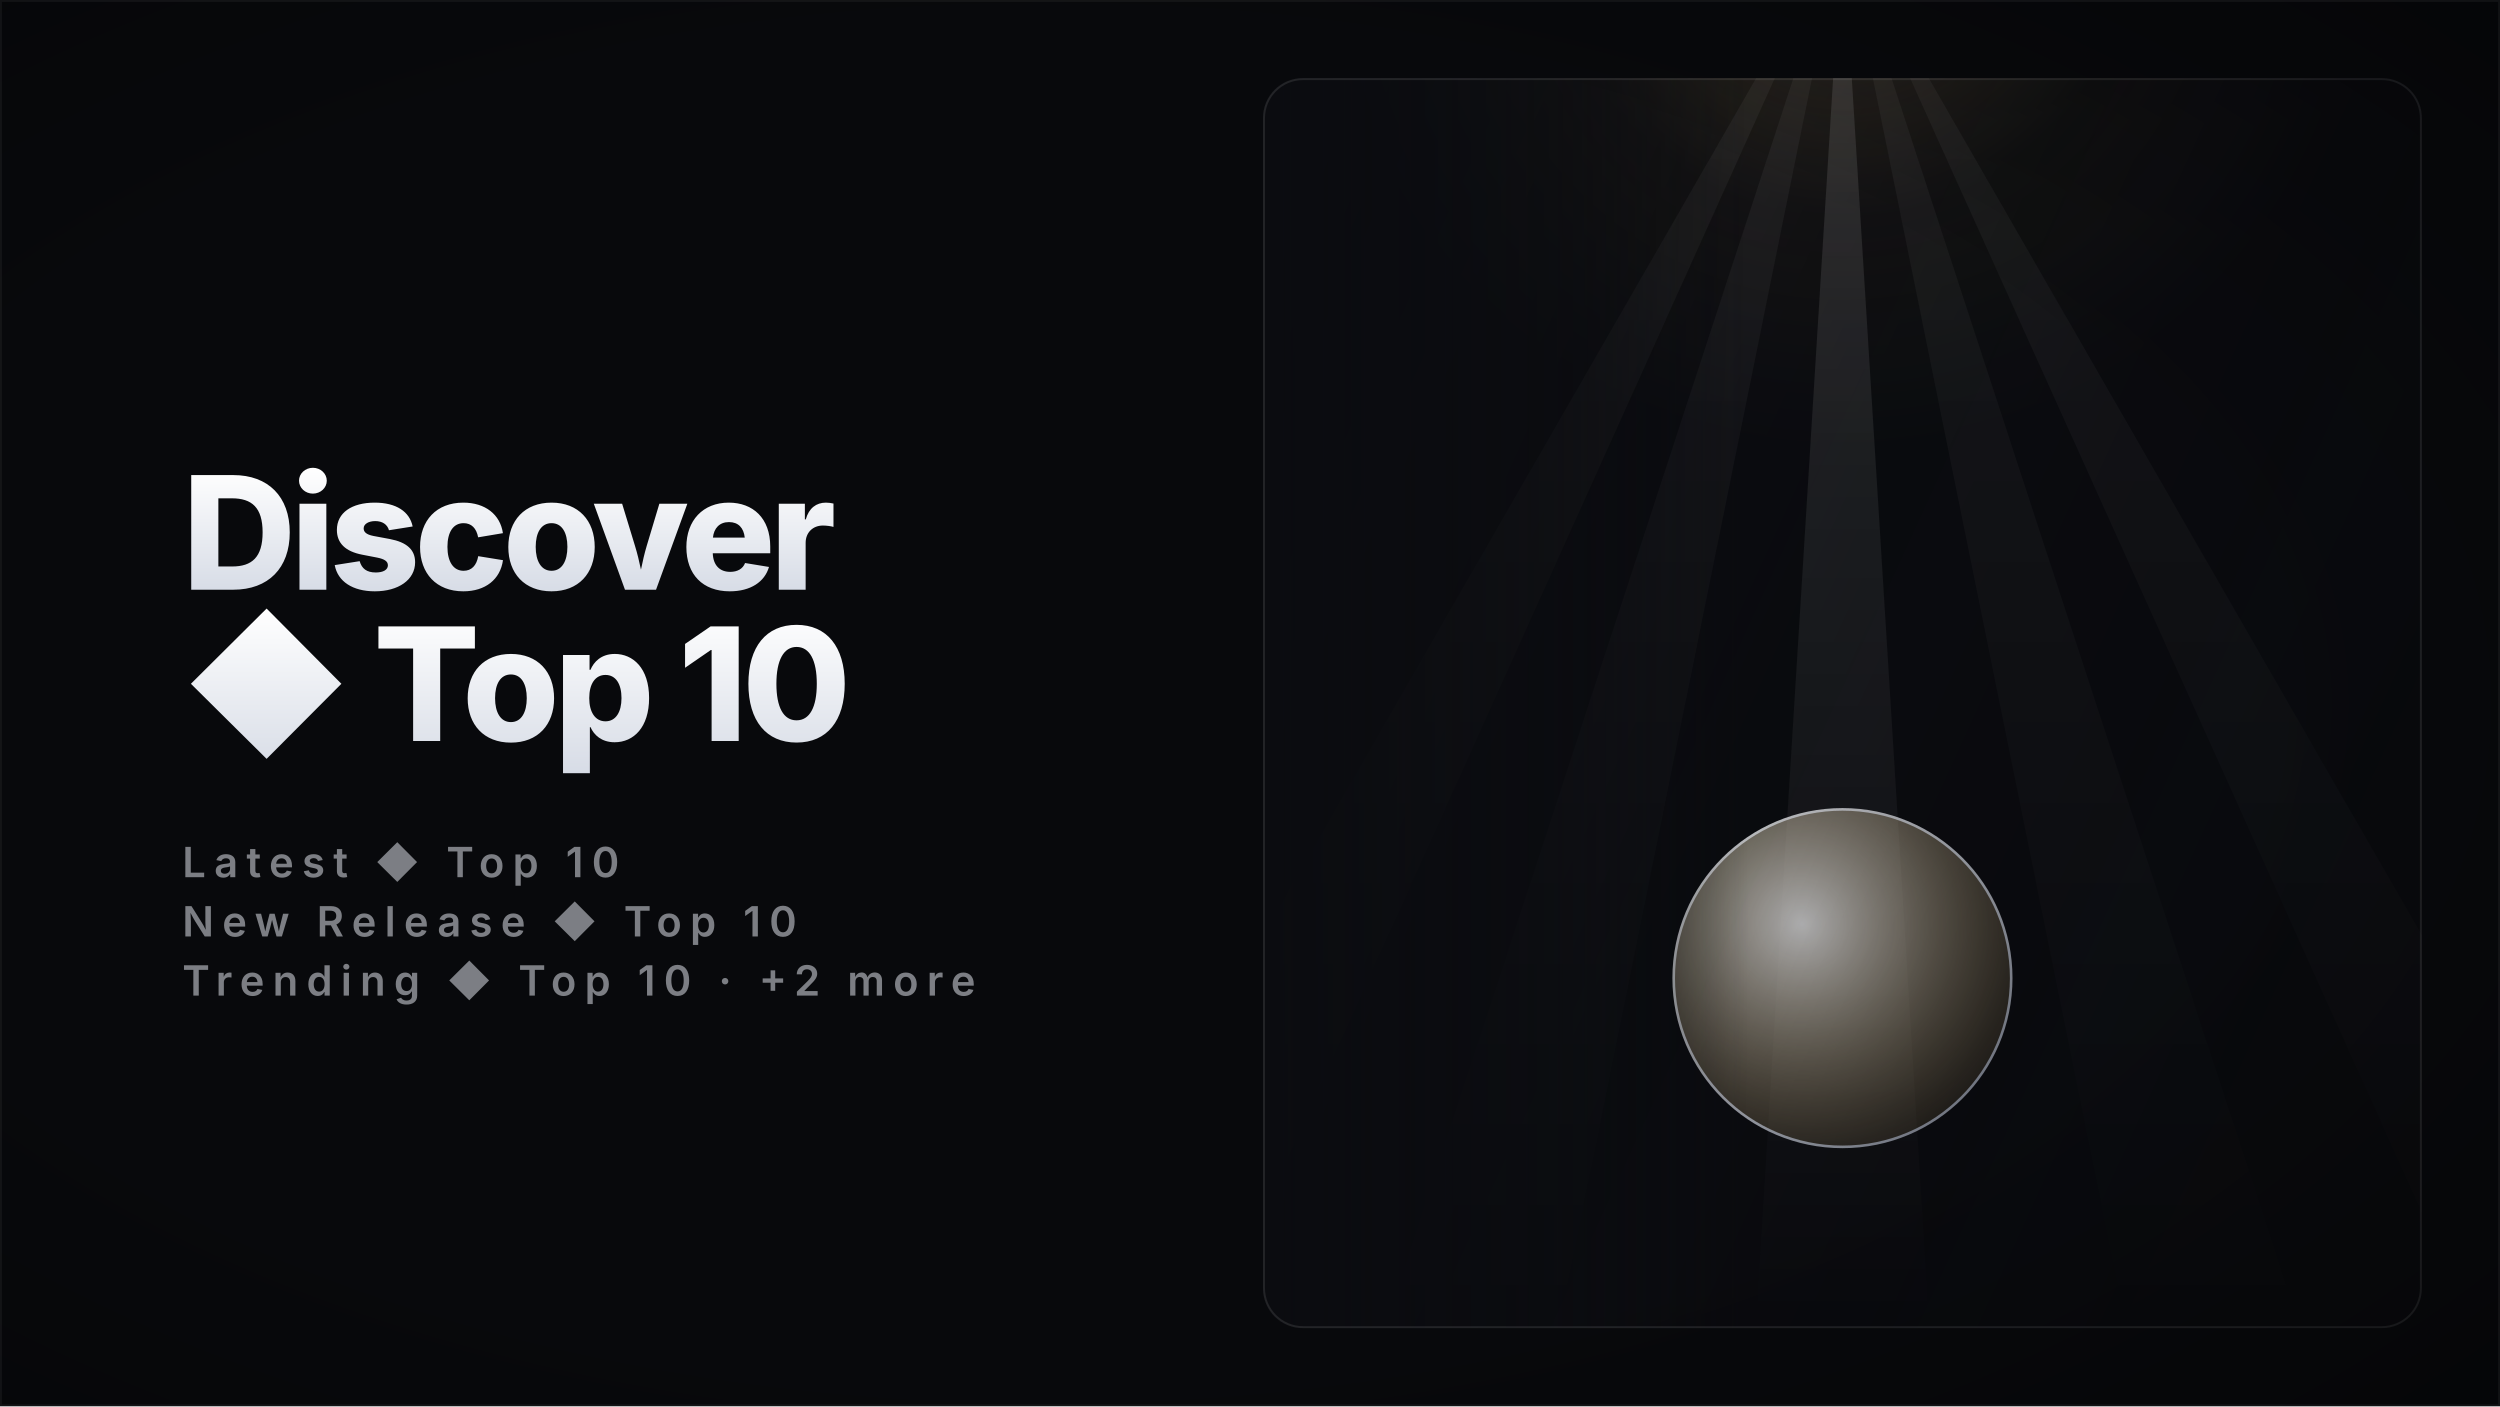
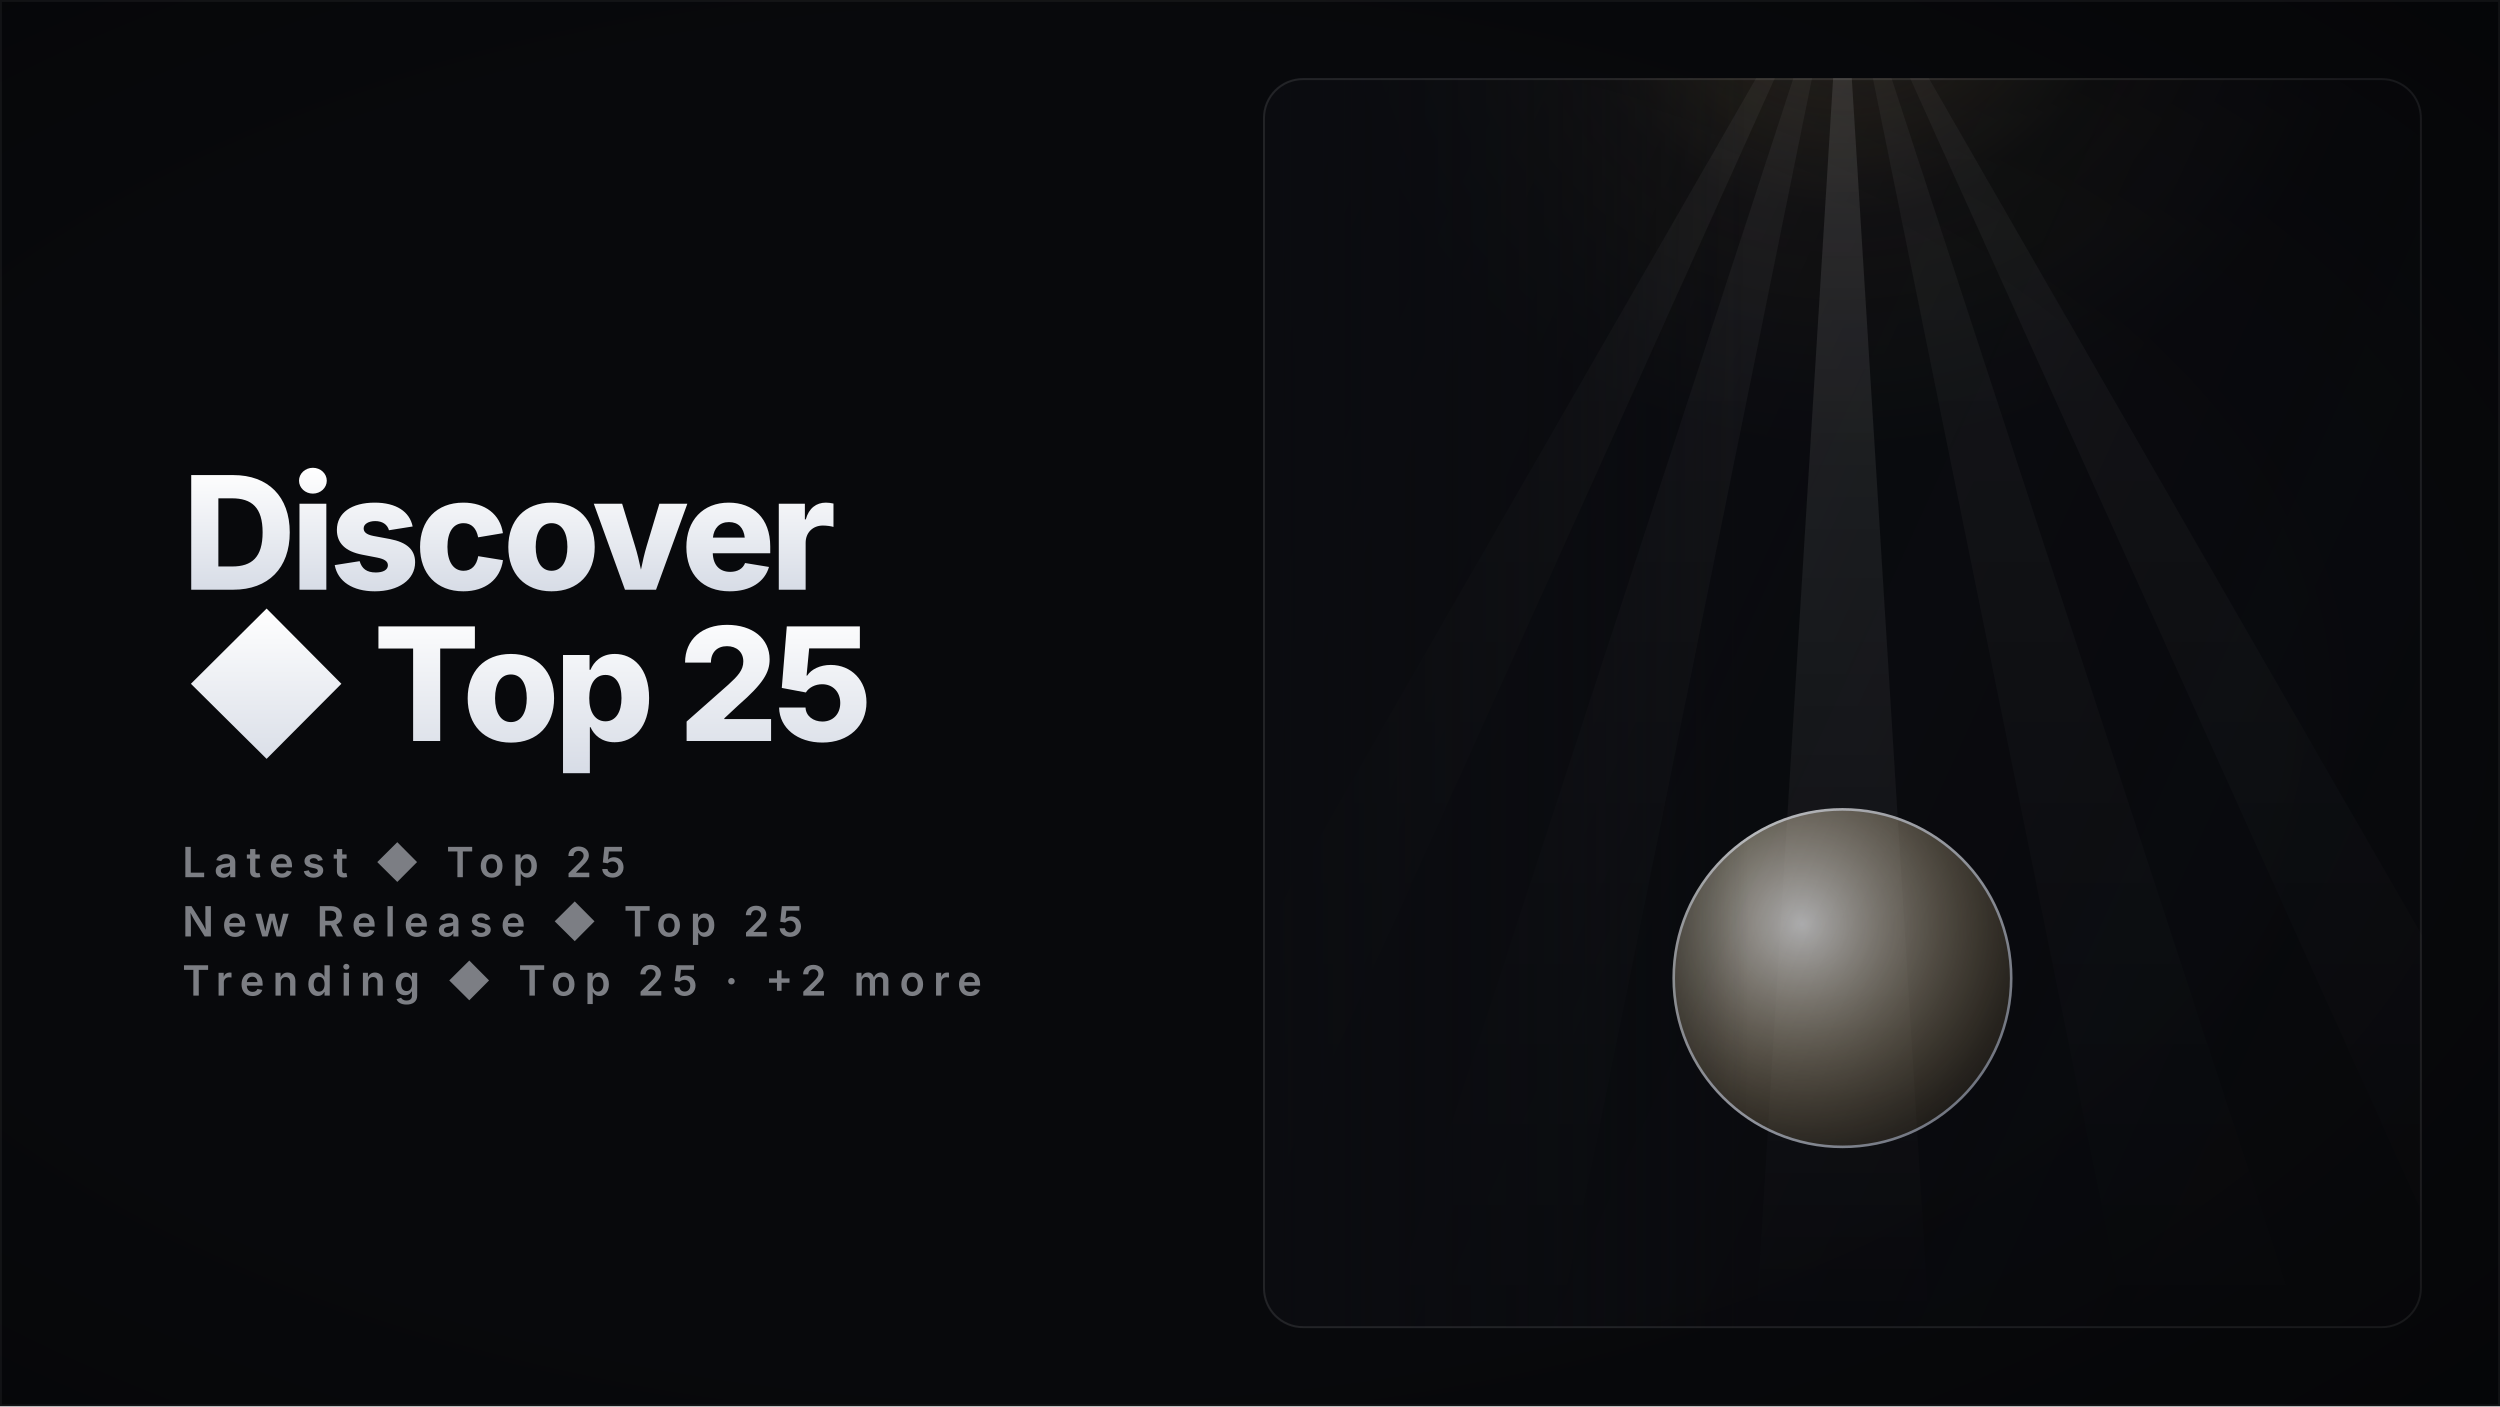
- <svg xmlns="http://www.w3.org/2000/svg" width="1920" height="1080" viewBox="0 0 1920 1080" role="img" aria-label="Discover ◆ Top 10 — movies collection cover" shape-rendering="geometricPrecision" text-rendering="geometricPrecision">
+ <svg xmlns="http://www.w3.org/2000/svg" width="1920" height="1080" viewBox="0 0 1920 1080" role="img" aria-label="Discover ◆ Top 25 — movies collection cover" shape-rendering="geometricPrecision" text-rendering="geometricPrecision">
  <defs>
    <linearGradient id="titleFill" x1="0" y1="0" x2="0" y2="1">
      <stop offset="0" stop-color="#FFFFFF" />
      <stop offset="1" stop-color="#D7DCE6" />
    </linearGradient>
    <linearGradient id="feather" x1="0" y1="0" x2="1" y2="0">
      <stop offset="0" stop-color="#0B0C10" stop-opacity="1" />
      <stop offset="0.6" stop-color="#0B0C10" stop-opacity="0.55" />
      <stop offset="1" stop-color="#0B0C10" stop-opacity="0" />
    </linearGradient>
    <linearGradient id="panelShade" x1="0" y1="0" x2="1" y2="0.5">
      <stop offset="0" stop-color="rgba(6,7,10,0)" />
      <stop offset="1" stop-color="rgba(6,7,10,0.42)" />
    </linearGradient>
    <radialGradient id="vignette" cx="0.42" cy="0.5" r="0.85">
      <stop offset="0.55" stop-color="rgba(0,0,0,0)" />
      <stop offset="1" stop-color="rgba(0,0,0,0.45)" />
    </radialGradient>
    <clipPath id="cardClip">
      <rect x="970" y="60" width="890" height="960" rx="30" />
    </clipPath>
    <linearGradient id="ivoryS" x1="0" y1="0" x2="1" y2="1">
      <stop offset="0" stop-color="#FFFFFF" />
      <stop offset="1" stop-color="#9AA2B4" />
    </linearGradient>
    <radialGradient id="glow" cx="0.5" cy="0.5" r="0.5">
      <stop offset="0" stop-color="#C8A96A" stop-opacity="0.26" />
      <stop offset="0.55" stop-color="#C8A96A" stop-opacity="0.05" />
      <stop offset="1" stop-color="#C8A96A" stop-opacity="0" />
    </radialGradient>
    <linearGradient id="beamG" x1="0" y1="0" x2="0" y2="1">
      <stop offset="0" stop-color="#FFFFFF" stop-opacity="0.34" />
      <stop offset="1" stop-color="#FFFFFF" stop-opacity="0" />
    </linearGradient>
    <linearGradient id="barG" x1="0" y1="1" x2="0" y2="0">
      <stop offset="0" stop-color="#3A3F4D" />
      <stop offset="0.6" stop-color="#C9CEDB" />
      <stop offset="1" stop-color="#FFFFFF" />
    </linearGradient>
    <linearGradient id="colG" x1="0" y1="1" x2="0" y2="0">
      <stop offset="0" stop-color="#4A5060" stop-opacity="0.85" />
      <stop offset="1" stop-color="#E8ECF4" />
    </linearGradient>
    <radialGradient id="disc" cx="0.38" cy="0.34" r="0.75">
      <stop offset="0" stop-color="#FFFFFF" stop-opacity="0.9" />
      <stop offset="1" stop-color="#C8A96A" stop-opacity="0.12" />
    </radialGradient>
    <style>
      .glow { animation: glowPulse 11s ease-in-out infinite; }
      @keyframes glowPulse { 0%,100% { opacity: 0.68; } 50% { opacity: 1; } }
      @media (prefers-reduced-motion: reduce) { .glow { animation: none; } }
    </style>
  </defs>
  <rect x="0" y="0" width="1920" height="1080" fill="#08090C" />
  <rect x="970" y="60" width="890" height="960" rx="30" fill="#0B0C10" />
  <g clip-path="url(#cardClip)">
    <g>
      <circle cx="1415" cy="-55.2" r="403.2" fill="url(#glow)" class="glow" />
      <polygon points="1415,-55.2 796.5,1020 930,1020" fill="url(#beamG)" opacity="0.2" />
      <polygon points="1415,-55.2 1063.5,1020 1197,1020" fill="url(#beamG)" opacity="0.2" />
      <polygon points="1415,-55.2 1348.3,1020 1481.8,1020" fill="url(#beamG)" opacity="0.46" />
      <polygon points="1415,-55.2 1633.1,1020 1766.6,1020" fill="url(#beamG)" opacity="0.2" />
      <polygon points="1415,-55.2 1900.1,1020 2033.6,1020" fill="url(#beamG)" opacity="0.2" />
      <circle cx="1415" cy="751.2" r="129.6" fill="url(#disc)" />
      <circle cx="1415" cy="751.2" r="129.6" fill="none" stroke="url(#ivoryS)" stroke-width="2" />
      <line x1="970" y1="751.2" x2="1860" y2="751.2" stroke="url(#ivoryS)" stroke-width="2" opacity="0.5" />
    </g>
    <rect x="970" y="60" width="890" height="960" fill="url(#panelShade)" />
    <rect x="970" y="60" width="373.8" height="960" fill="url(#feather)" />
  </g>
  <rect x="970.75" y="60.75" width="888.5" height="958.5" rx="30" fill="none" stroke="rgba(255,255,255,0.10)" stroke-width="1.5" />
  <rect x="0" y="0" width="1920" height="1080" fill="url(#vignette)" />
  <g>
    <text x="140" y="452.9" font-family="Inter" font-size="121" font-weight="800" letter-spacing="-4.24" fill="url(#titleFill)">Discover</text>
-     <text x="140" y="569.1" font-family="Inter" font-size="121" font-weight="800" letter-spacing="-4.24" fill="url(#titleFill)">◆ Top 10</text>
-     <text x="140" y="673.7" font-family="Inter" font-size="32" font-weight="600" letter-spacing="6.40" fill="rgba(231,235,243,0.52)">Latest ◆ Top 10</text>
-     <text x="140" y="719.2" font-family="Inter" font-size="32" font-weight="600" letter-spacing="6.40" fill="rgba(231,235,243,0.52)">New Release ◆ Top 10</text>
-     <text x="140" y="764.6" font-family="Inter" font-size="32" font-weight="600" letter-spacing="6.40" fill="rgba(231,235,243,0.52)">Trending ◆ Top 10  ·  +2 more</text>
+     <text x="140" y="569.1" font-family="Inter" font-size="121" font-weight="800" letter-spacing="-4.24" fill="url(#titleFill)">◆ Top 25</text>
+     <text x="140" y="673.7" font-family="Inter" font-size="32" font-weight="600" letter-spacing="6.40" fill="rgba(231,235,243,0.52)">Latest ◆ Top 25</text>
+     <text x="140" y="719.2" font-family="Inter" font-size="32" font-weight="600" letter-spacing="6.40" fill="rgba(231,235,243,0.52)">New Release ◆ Top 25</text>
+     <text x="140" y="764.6" font-family="Inter" font-size="32" font-weight="600" letter-spacing="6.40" fill="rgba(231,235,243,0.52)">Trending ◆ Top 25  ·  +2 more</text>
  </g>
  <rect x="0.75" y="0.75" width="1918.5" height="1078.5" fill="none" stroke="rgba(255,255,255,0.05)" stroke-width="1.5" />
</svg>
